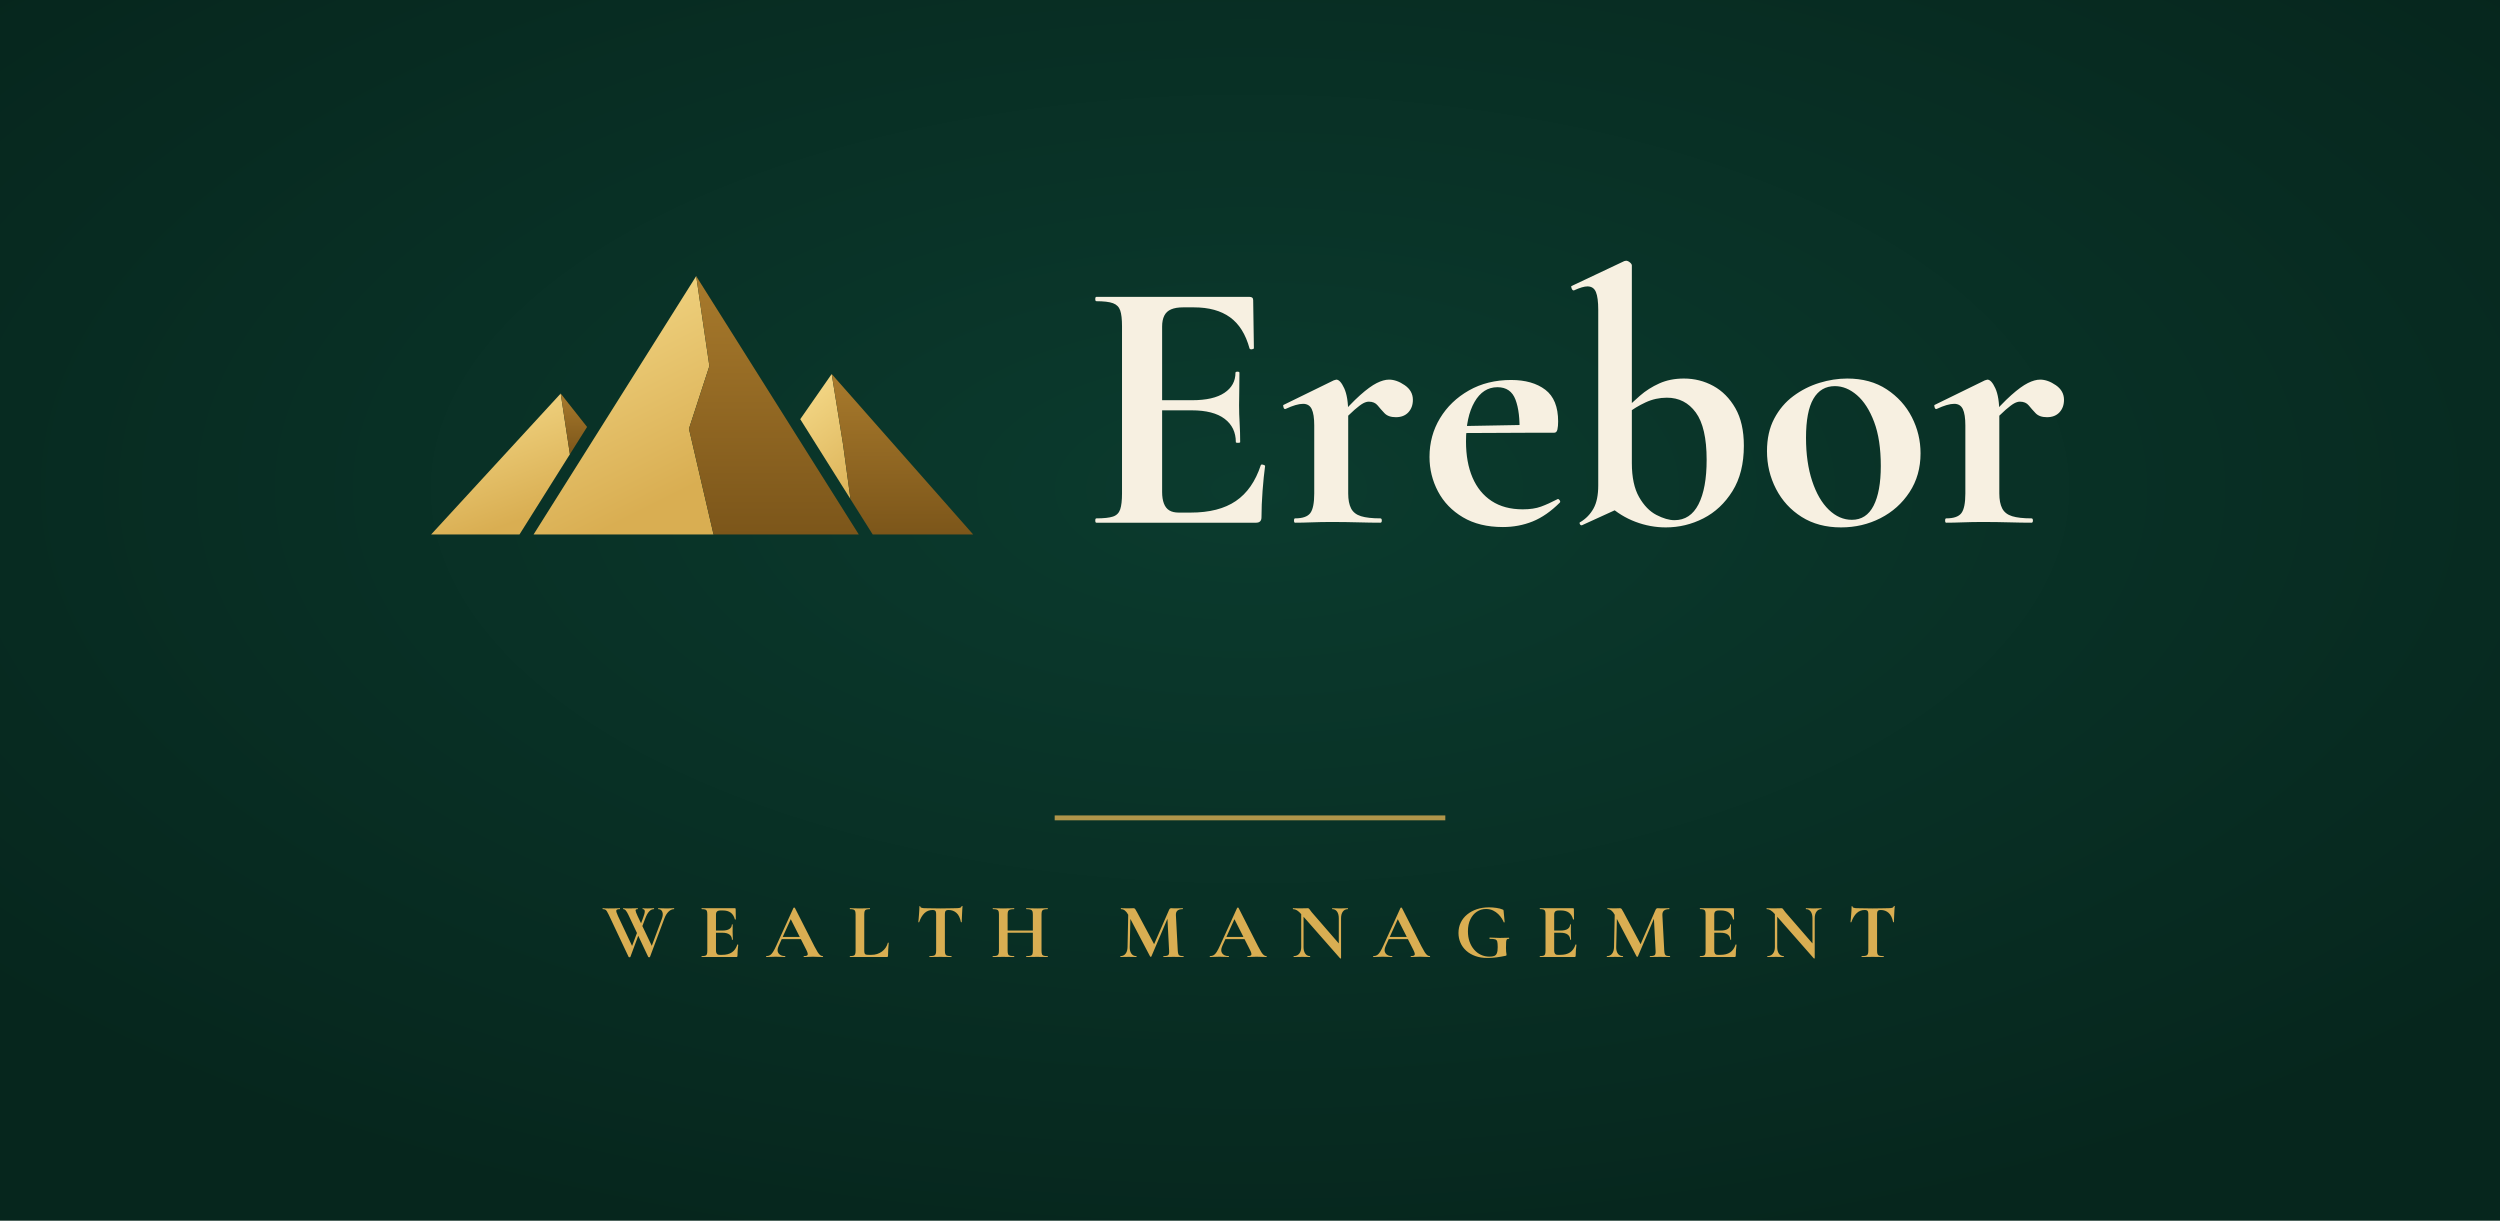
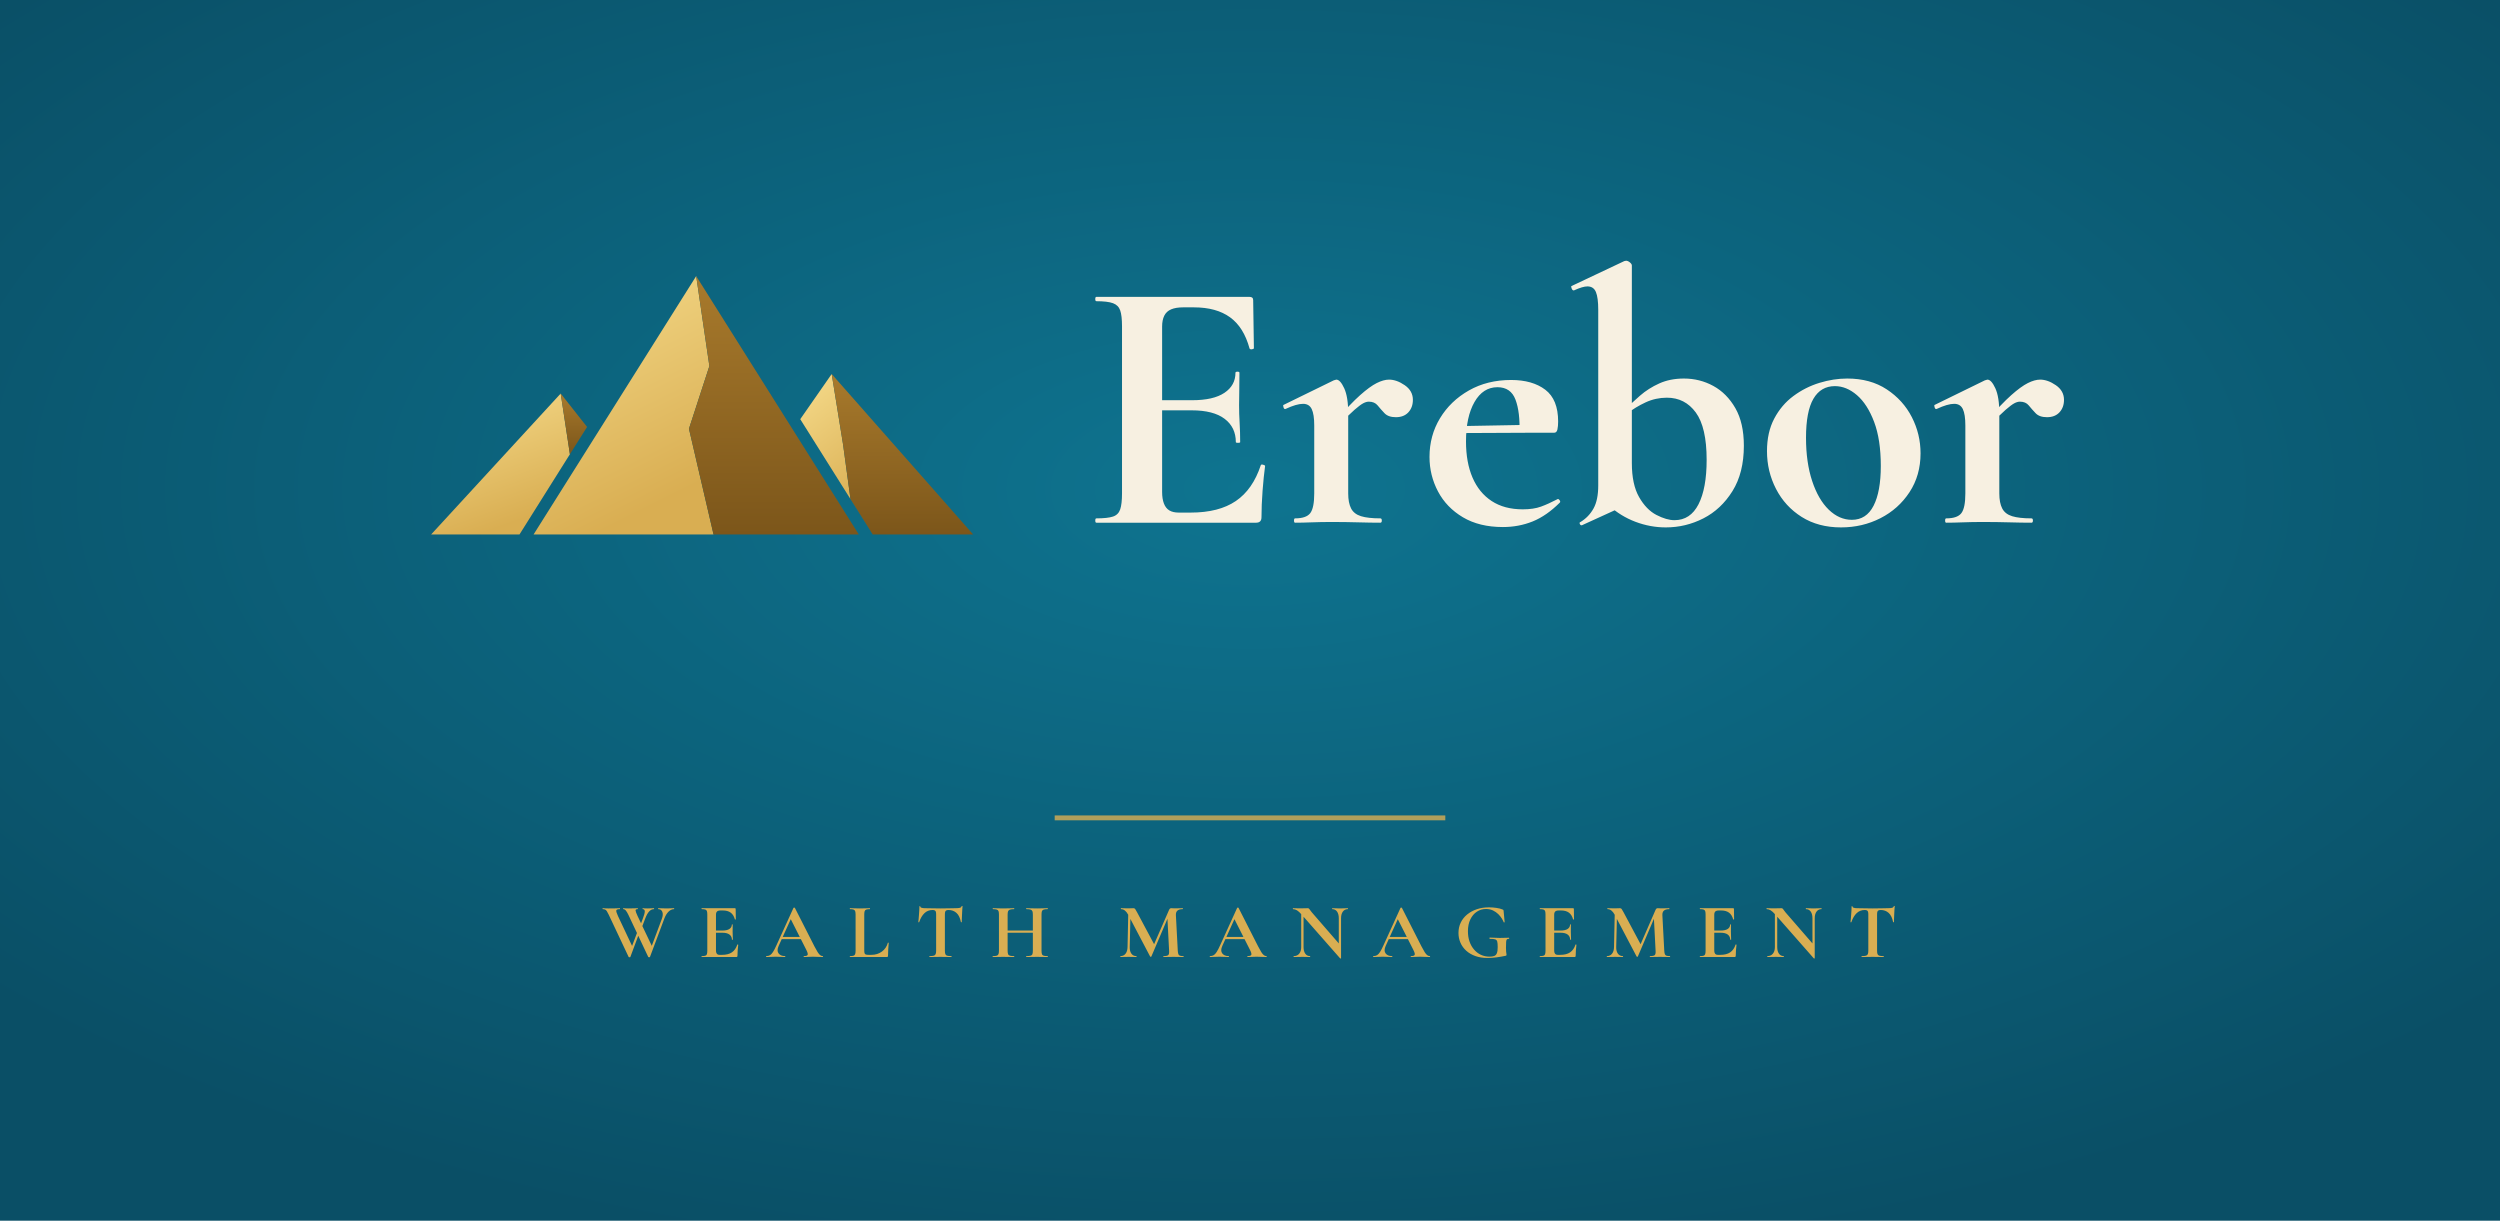
<svg xmlns="http://www.w3.org/2000/svg" width="1024" height="500" viewBox="0 0 1024 500">
  <defs>
    <linearGradient id="goldLit" x1="0" y1="0" x2="0.35" y2="1">
      <stop offset="0" stop-color="#F6DC8C" />
      <stop offset="1" stop-color="#D9AE52" />
    </linearGradient>
    <linearGradient id="goldShade" x1="0" y1="0" x2="0" y2="1">
      <stop offset="0" stop-color="#A87A2C" />
      <stop offset="1" stop-color="#7C561A" />
    </linearGradient>
    <linearGradient id="goldRing" x1="0" y1="0" x2="1" y2="1">
      <stop offset="0" stop-color="#F6DC8C" />
      <stop offset="0.5" stop-color="#D9AE52" />
      <stop offset="1" stop-color="#A87A2C" />
    </linearGradient>
    <radialGradient id="greenBg" cx="0.5" cy="0.4" r="0.65">
-       <stop offset="0" stop-color="#0B3B2E" />
-       <stop offset="1" stop-color="#06261D" />
+       <stop offset="0" stop-color="#0E7490" />
+       <stop offset="1" stop-color="#0A4F66" />
    </radialGradient>
  </defs>
  <rect width="1024" height="500" fill="url(#greenBg)" />
  <g transform="translate(176.6 92) scale(0.74)">
    <path fill="url(#goldLit)" d="M48.9 171.5 L76.8 127.1 L71.7 93.5 L0.0 171.5Z" />
    <path fill="url(#goldShade)" d="M76.8 127.1 L86.3 112.0 L71.7 93.5Z" />
    <path fill="url(#goldLit)" d="M244.4 171.5 L232.1 151.9 L228.0 121.7 L221.7 82.7 L204.3 107.7Z" />
    <path fill="url(#goldShade)" d="M228.0 121.7 L232.1 151.9 L244.4 171.5 L300.0 171.5 L221.7 82.7Z" />
    <path fill="url(#goldLit)" d="M56.7 171.5 L156.3 171.5 L142.7 113.0 L154.0 78.3 L146.7 28.5Z" />
    <path fill="url(#goldShade)" d="M154.0 78.3 L142.7 113.0 L156.3 171.5 L236.7 171.5 L146.7 28.5Z" />
    <path fill="#F7F0E1" d="M456.6 165.0H368.2Q367.6 165.0 367.6 163.8Q367.6 162.6 368.2 162.6Q374.4 162.6 377.4 161.6Q380.4 160.6 381.4 157.6Q382.4 154.6 382.4 148.8V56.2Q382.4 50.4 381.4 47.5Q380.4 44.6 377.4 43.5Q374.4 42.4 368.2 42.4Q367.6 42.4 367.6 41.2Q367.6 40.0 368.2 40.0H453.0Q455.0 40.0 455.0 41.8L455.4 68.4Q455.4 68.8 454.4 69.0Q453.4 69.2 453.0 68.6Q449.8 56.8 442.2 51.3Q434.6 45.8 422.2 45.8H416.2Q412.2 45.8 409.6 46.9Q407.0 48.0 405.8 50.4Q404.6 52.8 404.6 56.4V148.0Q404.6 151.8 405.6 154.4Q406.6 157.0 408.6 158.2Q410.6 159.4 413.8 159.4H420.4Q436.0 159.4 445.4 153.0Q454.8 146.6 459.2 133.2Q459.4 132.6 460.5 132.9Q461.6 133.2 461.6 133.6Q460.8 139.4 460.2 147.3Q459.6 155.2 459.6 162.0Q459.6 165.0 456.6 165.0ZM445.4 120.4Q445.4 112.2 439.2 107.5Q433.0 102.8 421.0 102.8H394.0V97.2H421.2Q433.0 97.2 439.1 93.1Q445.2 89.0 445.2 82.0Q445.2 81.4 446.3 81.4Q447.4 81.4 447.4 82.0Q447.4 88.6 447.3 92.3Q447.2 96.0 447.2 100.0Q447.2 105.0 447.5 109.8Q447.8 114.6 447.8 120.4Q447.8 120.8 446.6 120.8Q445.4 120.8 445.4 120.4ZM502.6 110.8 501.0 108.2Q508.8 99.2 514.2 94.4Q519.6 89.6 523.4 87.7Q527.2 85.8 530.2 85.8Q534.4 85.8 538.9 88.9Q543.4 92.0 543.4 97.0Q543.4 101.2 540.9 103.9Q538.4 106.6 534.0 106.6Q529.8 106.6 527.7 104.4Q525.6 102.2 523.9 100.1Q522.2 98.0 519.0 98.0Q517.6 98.0 515.9 98.9Q514.2 99.8 511.1 102.5Q508.0 105.2 502.6 110.8ZM478.2 165.0Q477.6 165.0 477.6 163.8Q477.6 162.6 478.2 162.6Q484.4 162.6 486.6 159.7Q488.8 156.8 488.8 148.8V111.2Q488.8 105.0 487.4 102.1Q486.0 99.2 482.6 99.2Q480.8 99.2 478.4 99.9Q476.0 100.6 473.0 102.0Q472.2 102.4 471.8 101.2Q471.4 100.0 471.8 99.8L499.6 86.2Q500.8 85.8 501.0 85.8Q503.2 85.8 505.4 90.6Q507.6 95.4 507.6 104.4V148.8Q507.6 154.0 509.2 157.1Q510.8 160.2 514.7 161.4Q518.6 162.6 525.4 162.6Q526.2 162.6 526.2 163.8Q526.2 165.0 525.4 165.0Q520.0 165.0 513.1 164.8Q506.2 164.6 498.2 164.6Q492.6 164.6 487.4 164.8Q482.2 165.0 478.2 165.0ZM593.2 167.4Q580.2 167.4 571.1 162.0Q562 156.6 557.3 147.7Q552.6 138.8 552.6 128.6Q552.6 116.8 558.4 107.2Q564.2 97.6 574.4 91.8Q584.6 86.0 597.8 86.0Q609.6 86.0 616.7 91.4Q623.8 96.8 623.8 109.0Q623.8 111.6 623.4 113.4Q623.0 115.2 621.6 115.2H602.4Q602.8 103.8 600.2 96.9Q597.6 90.0 590.2 90.0Q582.2 90.0 577.5 98.2Q572.8 106.4 572.8 120.0Q572.8 131.6 576.4 140.0Q580 148.4 587 153.0Q594 157.6 604.2 157.6Q610.2 157.6 614.3 156.1Q618.4 154.6 623.4 152.0Q623.8 151.6 624.5 152.4Q625.2 153.2 624.8 153.8Q617.4 161.2 609.7 164.3Q602 167.4 593.2 167.4ZM565.8 115.4 565.6 111.6 609.4 110.8V115.2ZM683.4 167.6Q674.8 167.6 666.6 164.5Q658.4 161.4 651.8 155.4L664.6 132.0Q664.6 143.8 668.6 150.8Q672.6 157.8 678.2 160.7Q683.8 163.6 688.2 163.6Q697.0 163.6 701.5 154.8Q706.0 146.0 706.0 130.2Q706.0 112.2 700.0 104.0Q694.0 95.8 684.0 95.8Q677.8 95.8 672.2 98.4Q666.6 101.0 662.0 104.6L660.2 103.0Q664.4 98.8 669.1 94.7Q673.8 90.6 679.8 87.9Q685.8 85.2 693.4 85.2Q702.2 85.2 709.7 89.3Q717.2 93.4 721.9 101.6Q726.6 109.8 726.6 122.4Q726.6 137.4 720.3 147.5Q714.0 157.6 704.2 162.6Q694.4 167.6 683.4 167.6ZM637.0 166.4Q636.2 166.6 635.8 165.7Q635.4 164.8 636.2 164.6Q640.8 161.8 643.4 157.1Q646.0 152.4 646.0 144.4V47.2Q646.0 40.4 644.7 37.3Q643.4 34.2 640.0 34.2Q637.4 34.2 632.6 36.4Q631.8 36.6 631.3 35.4Q630.8 34.2 631.2 34.0L660.4 20.2Q661.0 20.0 661.4 20.0Q662.4 20.0 663.5 20.9Q664.6 21.8 664.6 22.6V153.8ZM780.4 167.6Q767.8 167.6 758.6 161.8Q749.4 156.0 744.4 146.3Q739.4 136.6 739.4 125.4Q739.4 115.0 743.4 107.4Q747.4 99.8 754.0 94.9Q760.6 90.0 768.4 87.6Q776.2 85.2 783.8 85.2Q796.6 85.2 805.7 91.2Q814.8 97.2 819.6 106.6Q824.4 116.0 824.4 126.6Q824.4 138.8 818.3 148.1Q812.2 157.4 802.2 162.5Q792.2 167.6 780.4 167.6ZM786.4 163.4Q794.4 163.4 798.4 155.6Q802.4 147.8 802.4 133.6Q802.4 119.0 798.7 109.2Q795.0 99.4 789.2 94.4Q783.4 89.4 777.0 89.4Q769.2 89.4 765.1 96.4Q761.0 103.4 761.0 118.0Q761.0 131.6 764.4 141.9Q767.8 152.2 773.6 157.8Q779.4 163.4 786.4 163.4ZM863.0 110.8 861.4 108.2Q869.2 99.2 874.6 94.4Q880.0 89.6 883.8 87.7Q887.6 85.8 890.6 85.8Q894.8 85.8 899.3 88.9Q903.8 92.0 903.8 97.0Q903.8 101.2 901.3 103.9Q898.8 106.6 894.4 106.6Q890.2 106.6 888.1 104.4Q886.0 102.2 884.3 100.1Q882.6 98.0 879.4 98.0Q878.0 98.0 876.3 98.9Q874.6 99.8 871.5 102.5Q868.4 105.2 863.0 110.8ZM838.6 165.0Q838.0 165.0 838.0 163.8Q838.0 162.6 838.6 162.6Q844.8 162.6 847.0 159.7Q849.2 156.8 849.2 148.8V111.2Q849.2 105.0 847.8 102.1Q846.4 99.2 843.0 99.2Q841.2 99.2 838.8 99.9Q836.4 100.6 833.4 102.0Q832.6 102.4 832.2 101.2Q831.8 100.0 832.2 99.8L860.0 86.2Q861.2 85.8 861.4 85.8Q863.6 85.8 865.8 90.6Q868.0 95.4 868.0 104.4V148.8Q868.0 154.0 869.6 157.1Q871.2 160.2 875.1 161.4Q879.0 162.6 885.8 162.6Q886.6 162.6 886.6 163.8Q886.6 165.0 885.8 165.0Q880.4 165.0 873.5 164.8Q866.6 164.6 858.6 164.6Q853.0 164.6 847.8 164.8Q842.6 165.0 838.6 165.0Z" />
  </g>
  <rect x="432" y="334" width="160" height="2" fill="#D9AE52" opacity="0.8" />
  <path fill="#D9AE52" d="M262.128 381.408 258.192 391.968Q258.16 392.096 257.856 392.096Q257.552 392.096 257.488 391.968L249.328 374.656Q248.88 373.696 248.56 373.216Q248.24 372.736 247.872 372.56Q247.504 372.384 246.896 372.384Q246.8 372.384 246.8 372.192Q246.8 372.0 246.896 372.0Q247.28 372.0 247.488 372.032Q247.696 372.064 248.064 372.08Q248.432 372.096 249.232 372.096Q250.672 372.096 251.52 372.08Q252.368 372.064 252.912 372.032Q253.456 372.0 253.872 372.0Q253.968 372.0 253.968 372.192Q253.968 372.384 253.872 372.384Q252.56 372.384 252.432 372.912Q252.304 373.44 253.136 375.232L259.184 388.064L257.84 390.272L261.52 380.512ZM276.08 372.0Q276.144 372.0 276.144 372.192Q276.144 372.384 276.08 372.384Q274.896 372.384 273.856 373.392Q272.816 374.4 272.144 376.16L266.224 391.968Q266.192 392.096 265.888 392.096Q265.584 392.096 265.52 391.968L257.36 374.656Q256.848 373.6 256.368 372.992Q255.888 372.384 255.312 372.384Q255.216 372.384 255.216 372.192Q255.216 372.0 255.312 372.0Q255.632 372.0 255.824 372.032Q256.016 372.064 256.32 372.08Q256.624 372.096 257.296 372.096Q259.088 372.096 259.872 372.048Q260.656 372.0 261.168 372.0Q261.264 372.0 261.264 372.192Q261.264 372.384 261.168 372.384Q260.304 372.384 260.32 372.912Q260.336 373.44 261.168 375.232L267.28 388.064L265.904 390.272L271.088 376.384Q271.728 374.656 271.296 373.52Q270.864 372.384 269.648 372.384Q269.552 372.384 269.552 372.192Q269.552 372.0 269.648 372.0Q270.48 372.0 271.264 372.048Q272.048 372.096 273.232 372.096Q274.128 372.096 274.704 372.048Q275.28 372.0 276.08 372.0ZM261.712 380.512 263.376 376.064Q264.112 374.176 264.096 373.28Q264.08 372.384 263.28 372.384Q263.184 372.384 263.184 372.192Q263.184 372.0 263.28 372.0Q263.6 372.0 263.696 372.032Q263.792 372.064 264.096 372.08Q264.4 372.096 265.36 372.096Q266.16 372.096 266.656 372.048Q267.152 372.0 267.856 372.0Q267.92 372.0 267.92 372.192Q267.92 372.384 267.856 372.384Q266.768 372.384 265.904 373.312Q265.04 374.24 264.304 376.16L262.32 381.408ZM301.584 392.0H287.44Q287.344 392.0 287.344 391.808Q287.344 391.616 287.44 391.616Q288.432 391.616 288.912 391.456Q289.392 391.296 289.552 390.816Q289.712 390.336 289.712 389.408V374.592Q289.712 373.664 289.552 373.2Q289.392 372.736 288.912 372.56Q288.432 372.384 287.44 372.384Q287.344 372.384 287.344 372.192Q287.344 372.0 287.44 372.0H301.008Q301.328 372.0 301.328 372.288L301.392 376.544Q301.392 376.608 301.232 376.64Q301.072 376.672 301.008 376.576Q300.496 374.688 299.28 373.808Q298.064 372.928 296.08 372.928H295.12Q294.48 372.928 294.064 373.104Q293.648 373.28 293.456 373.664Q293.264 374.048 293.264 374.624V389.28Q293.264 389.888 293.424 390.304Q293.584 390.72 293.904 390.912Q294.224 391.104 294.736 391.104H295.792Q298.288 391.104 299.792 390.08Q301.296 389.056 302.0 386.912Q302.032 386.816 302.208 386.864Q302.384 386.912 302.384 386.976Q302.256 387.904 302.16 389.168Q302.064 390.432 302.064 391.52Q302.064 392.0 301.584 392.0ZM299.792 384.864Q299.792 383.552 298.8 382.8Q297.808 382.048 295.888 382.048H291.568V381.152H295.92Q297.808 381.152 298.784 380.496Q299.76 379.84 299.76 378.72Q299.76 378.624 299.936 378.624Q300.112 378.624 300.112 378.72Q300.112 379.776 300.096 380.368Q300.08 380.96 300.08 381.6Q300.08 382.4 300.128 383.168Q300.176 383.936 300.176 384.864Q300.176 384.928 299.984 384.928Q299.792 384.928 299.792 384.864ZM319.504 384.672 319.984 383.776H329.2L329.424 384.672ZM336.976 391.616Q337.136 391.616 337.136 391.808Q337.136 392.0 336.976 392.0Q336.016 392.0 334.976 391.936Q333.936 391.872 332.976 391.872Q331.888 391.872 331.088 391.936Q330.288 392.0 329.296 392.0Q329.168 392.0 329.168 391.808Q329.168 391.616 329.296 391.616Q330.608 391.616 330.816 391.088Q331.024 390.56 330.224 388.992L323.728 376.16L325.296 373.408L318.928 387.456Q318.064 389.376 318.896 390.496Q319.728 391.616 321.52 391.616Q321.68 391.616 321.68 391.808Q321.68 392.0 321.52 392.0Q320.56 392.0 319.76 391.936Q318.96 391.872 317.744 391.872Q316.496 391.872 315.744 391.936Q314.992 392.0 313.904 392.0Q313.776 392.0 313.776 391.808Q313.776 391.616 313.904 391.616Q314.768 391.616 315.392 391.248Q316.016 390.88 316.64 389.904Q317.264 388.928 318.064 387.136L325.008 371.872Q325.04 371.776 325.296 371.76Q325.552 371.744 325.584 371.872L333.584 387.616Q334.352 389.12 334.912 390.0Q335.472 390.88 335.968 391.248Q336.464 391.616 336.976 391.616ZM354 374.624V389.28Q354 390.048 354.128 390.448Q354.256 390.848 354.656 390.976Q355.056 391.104 355.824 391.104H356.912Q359.408 391.104 361.232 389.76Q363.056 388.416 363.664 386.176Q363.696 386.08 363.856 386.112Q364.016 386.144 364.016 386.24Q363.92 387.296 363.824 388.784Q363.728 390.272 363.728 391.52Q363.728 392.0 363.248 392.0H348.144Q348.08 392.0 348.08 391.808Q348.08 391.616 348.144 391.616Q349.136 391.616 349.616 391.456Q350.096 391.296 350.272 390.816Q350.448 390.336 350.448 389.408V374.592Q350.448 373.664 350.272 373.2Q350.096 372.736 349.616 372.56Q349.136 372.384 348.144 372.384Q348.08 372.384 348.08 372.192Q348.08 372.0 348.144 372.0Q348.912 372.0 349.984 372.048Q351.056 372.096 352.208 372.096Q353.424 372.096 354.448 372.048Q355.472 372.0 356.272 372.0Q356.368 372.0 356.368 372.192Q356.368 372.384 356.272 372.384Q355.312 372.384 354.816 372.56Q354.32 372.736 354.16 373.216Q354 373.696 354 374.624ZM381.968 372.736Q380.016 372.736 378.656 374.032Q377.296 375.328 376.496 377.696Q376.464 377.792 376.304 377.776Q376.144 377.76 376.144 377.664Q376.208 377.216 376.272 376.4Q376.336 375.584 376.416 374.624Q376.496 373.664 376.544 372.768Q376.592 371.872 376.592 371.296Q376.592 371.136 376.768 371.136Q376.944 371.136 376.944 371.296Q376.944 371.616 377.28 371.76Q377.616 371.904 378.048 371.952Q378.48 372.0 378.768 372.0Q381.52 372.096 385.2 372.096Q387.44 372.096 388.784 372.048Q390.128 372.0 391.376 372.0Q392.528 372.0 393.12 371.856Q393.712 371.712 393.872 371.2Q393.904 371.072 394.08 371.072Q394.256 371.072 394.256 371.2Q394.192 371.712 394.144 372.624Q394.096 373.536 394.048 374.544Q394.0 375.552 393.968 376.4Q393.936 377.248 393.936 377.664Q393.936 377.76 393.776 377.76Q393.616 377.76 393.584 377.664Q393.104 375.136 391.776 373.936Q390.448 372.736 388.56 372.736Q387.92 372.736 387.584 372.912Q387.248 373.088 387.136 373.504Q387.024 373.92 387.024 374.656V389.408Q387.024 390.336 387.216 390.816Q387.408 391.296 387.968 391.456Q388.528 391.616 389.68 391.616Q389.776 391.616 389.776 391.808Q389.776 392.0 389.68 392.0Q388.784 392.0 387.664 391.968Q386.544 391.936 385.2 391.936Q383.92 391.936 382.8 391.968Q381.68 392.0 380.752 392.0Q380.656 392.0 380.656 391.808Q380.656 391.616 380.752 391.616Q381.872 391.616 382.448 391.456Q383.024 391.296 383.232 390.816Q383.44 390.336 383.44 389.408V374.592Q383.44 373.888 383.328 373.488Q383.216 373.088 382.896 372.912Q382.576 372.736 381.968 372.736ZM423.056 374.656Q423.056 373.728 422.88 373.248Q422.704 372.768 422.128 372.576Q421.552 372.384 420.4 372.384Q420.304 372.384 420.304 372.192Q420.304 372.0 420.4 372.0Q421.232 372.0 422.304 372.048Q423.376 372.096 424.848 372.096Q426 372.096 427.136 372.048Q428.272 372.0 429.104 372.0Q429.2 372.0 429.2 372.192Q429.2 372.384 429.104 372.384Q428.048 372.384 427.504 372.56Q426.96 372.736 426.784 373.2Q426.608 373.664 426.608 374.592V389.408Q426.608 390.336 426.784 390.816Q426.96 391.296 427.504 391.456Q428.048 391.616 429.104 391.616Q429.2 391.616 429.2 391.808Q429.2 392.0 429.104 392.0Q428.272 392.0 427.136 391.968Q426 391.936 424.848 391.936Q423.376 391.936 422.304 391.968Q421.232 392.0 420.4 392.0Q420.304 392.0 420.304 391.808Q420.304 391.616 420.4 391.616Q421.552 391.616 422.128 391.456Q422.704 391.296 422.88 390.816Q423.056 390.336 423.056 389.408ZM410.832 382.048V381.152H424.688V382.048ZM409.168 389.408V374.592Q409.168 373.664 408.992 373.2Q408.816 372.736 408.288 372.56Q407.76 372.384 406.704 372.384Q406.608 372.384 406.608 372.192Q406.608 372.0 406.704 372.0Q407.536 372.0 408.592 372.048Q409.648 372.096 410.8 372.096Q412.272 372.096 413.376 372.048Q414.48 372.0 415.376 372.0Q415.44 372.0 415.44 372.192Q415.44 372.384 415.376 372.384Q414.256 372.384 413.68 372.576Q413.104 372.768 412.912 373.248Q412.72 373.728 412.72 374.656V389.408Q412.72 390.336 412.912 390.816Q413.104 391.296 413.68 391.456Q414.256 391.616 415.376 391.616Q415.44 391.616 415.44 391.808Q415.44 392.0 415.376 392.0Q414.448 392.0 413.36 391.968Q412.272 391.936 410.8 391.936Q409.648 391.936 408.56 391.968Q407.472 392.0 406.64 392.0Q406.576 392.0 406.576 391.808Q406.576 391.616 406.64 391.616Q407.728 391.616 408.256 391.456Q408.784 391.296 408.976 390.816Q409.168 390.336 409.168 389.408ZM461.84 387.936 462.16 372.736 463.088 372.8 462.736 387.936Q462.704 389.632 463.424 390.624Q464.144 391.616 465.456 391.616Q465.552 391.616 465.552 391.808Q465.552 392.0 465.456 392.0Q464.752 392.0 464.016 391.968Q463.28 391.936 462.352 391.936Q461.328 391.936 460.496 391.968Q459.664 392.0 458.96 392.0Q458.864 392.0 458.864 391.808Q458.864 391.616 458.96 391.616Q460.272 391.616 461.04 390.624Q461.808 389.632 461.84 387.936ZM484.752 391.616Q484.816 391.616 484.816 391.808Q484.816 392.0 484.752 392.0Q483.92 392.0 482.864 391.968Q481.808 391.936 480.656 391.936Q479.472 391.936 478.448 391.968Q477.424 392.0 476.592 392.0Q476.496 392.0 476.496 391.808Q476.496 391.616 476.592 391.616Q478.096 391.616 478.528 391.2Q478.96 390.784 478.864 389.408L478.128 375.2L479.76 372.64L471.6 391.776Q471.568 391.904 471.36 391.904Q471.152 391.904 471.088 391.776L462.096 374.656Q460.88 372.384 459.184 372.384Q459.088 372.384 459.088 372.192Q459.088 372.0 459.184 372.0Q459.856 372.0 460.592 372.032Q461.328 372.064 461.84 372.064Q462.672 372.064 463.296 372.032Q463.92 372.0 464.272 372.0Q464.72 372.0 464.96 372.32Q465.2 372.64 465.744 373.664L472.912 387.104L471.312 389.984L478.8 372.8Q478.992 372.352 479.2 372.176Q479.408 372.0 479.76 372.0Q480.08 372.0 480.432 372.032Q480.784 372.064 481.264 372.064Q482.288 372.064 483.008 372.032Q483.728 372.0 484.432 372.0Q484.528 372.0 484.528 372.192Q484.528 372.384 484.432 372.384Q482.96 372.384 482.272 372.992Q481.584 373.6 481.648 374.88L482.416 389.408Q482.48 390.336 482.656 390.816Q482.832 391.296 483.312 391.456Q483.792 391.616 484.752 391.616ZM501.232 384.672 501.712 383.776H510.928L511.152 384.672ZM518.704 391.616Q518.864 391.616 518.864 391.808Q518.864 392.0 518.704 392.0Q517.744 392.0 516.704 391.936Q515.664 391.872 514.704 391.872Q513.616 391.872 512.816 391.936Q512.016 392.0 511.024 392.0Q510.896 392.0 510.896 391.808Q510.896 391.616 511.024 391.616Q512.336 391.616 512.544 391.088Q512.752 390.56 511.952 388.992L505.456 376.16L507.024 373.408L500.656 387.456Q499.792 389.376 500.624 390.496Q501.456 391.616 503.248 391.616Q503.408 391.616 503.408 391.808Q503.408 392.0 503.248 392.0Q502.288 392.0 501.488 391.936Q500.688 391.872 499.472 391.872Q498.224 391.872 497.472 391.936Q496.72 392.0 495.632 392.0Q495.504 392.0 495.504 391.808Q495.504 391.616 495.632 391.616Q496.496 391.616 497.12 391.248Q497.744 390.88 498.368 389.904Q498.992 388.928 499.792 387.136L506.736 371.872Q506.768 371.776 507.024 371.76Q507.28 371.744 507.312 371.872L515.312 387.616Q516.08 389.12 516.64 390.0Q517.2 390.88 517.696 391.248Q518.192 391.616 518.704 391.616ZM532.976 387.936V372.736L533.936 372.8V387.936Q533.936 389.632 534.64 390.624Q535.344 391.616 536.592 391.616Q536.656 391.616 536.656 391.808Q536.656 392.0 536.592 392.0Q535.888 392.0 535.136 391.968Q534.384 391.936 533.488 391.936Q532.528 391.936 531.616 391.968Q530.704 392.0 529.936 392.0Q529.84 392.0 529.84 391.808Q529.84 391.616 529.936 391.616Q531.344 391.616 532.16 390.624Q532.976 389.632 532.976 387.936ZM549.296 392.48Q549.296 392.576 549.152 392.592Q549.008 392.608 548.944 392.576L533.168 374.624Q532.016 373.312 531.216 372.848Q530.416 372.384 529.616 372.384Q529.552 372.384 529.552 372.192Q529.552 372.0 529.616 372.0Q530.256 372.0 530.928 372.032Q531.6 372.064 532.176 372.064Q533.328 372.064 534.256 372.032Q535.184 372.0 535.696 372.0Q536.112 372.0 536.32 372.368Q536.528 372.736 537.296 373.664L549.04 387.2ZM549.296 376.096V392.48L548.368 391.52V376.096Q548.368 374.4 547.664 373.392Q546.96 372.384 545.712 372.384Q545.648 372.384 545.648 372.192Q545.648 372.0 545.712 372.0Q546.416 372.0 547.168 372.048Q547.92 372.096 548.816 372.096Q549.68 372.096 550.512 372.048Q551.344 372.0 552.048 372.0Q552.112 372.0 552.112 372.192Q552.112 372.384 552.048 372.384Q550.768 372.384 550.032 373.392Q549.296 374.4 549.296 376.096ZM568.144 384.672 568.624 383.776H577.84L578.064 384.672ZM585.616 391.616Q585.776 391.616 585.776 391.808Q585.776 392.0 585.616 392.0Q584.656 392.0 583.616 391.936Q582.576 391.872 581.616 391.872Q580.528 391.872 579.728 391.936Q578.928 392.0 577.936 392.0Q577.808 392.0 577.808 391.808Q577.808 391.616 577.936 391.616Q579.248 391.616 579.456 391.088Q579.664 390.56 578.864 388.992L572.368 376.16L573.936 373.408L567.568 387.456Q566.704 389.376 567.536 390.496Q568.368 391.616 570.16 391.616Q570.32 391.616 570.32 391.808Q570.32 392.0 570.16 392.0Q569.2 392.0 568.4 391.936Q567.6 391.872 566.384 391.872Q565.136 391.872 564.384 391.936Q563.632 392.0 562.544 392.0Q562.416 392.0 562.416 391.808Q562.416 391.616 562.544 391.616Q563.408 391.616 564.032 391.248Q564.656 390.88 565.28 389.904Q565.904 388.928 566.704 387.136L573.648 371.872Q573.68 371.776 573.936 371.76Q574.192 371.744 574.224 371.872L582.224 387.616Q582.992 389.12 583.552 390.0Q584.112 390.88 584.608 391.248Q585.104 391.616 585.616 391.616ZM609.296 392.384Q606.48 392.384 604.272 391.584Q602.064 390.784 600.528 389.376Q598.992 387.968 598.192 386.112Q597.392 384.256 597.392 382.144Q597.392 379.808 598.32 377.888Q599.248 375.968 600.944 374.576Q602.64 373.184 604.912 372.416Q607.184 371.648 609.872 371.648Q611.376 371.648 612.912 371.872Q614.448 372.096 615.408 372.512Q615.76 372.64 615.808 372.72Q615.856 372.8 615.888 373.248L616.304 377.696Q616.304 377.792 616.144 377.824Q615.984 377.856 615.92 377.728Q615.696 377.12 615.136 376.208Q614.576 375.296 613.68 374.416Q612.784 373.536 611.536 372.928Q610.288 372.32 608.656 372.32Q606.608 372.32 604.928 373.424Q603.248 374.528 602.256 376.576Q601.264 378.624 601.264 381.472Q601.264 383.776 601.92 385.664Q602.576 387.552 603.776 388.944Q604.976 390.336 606.576 391.088Q608.176 391.84 610.096 391.84Q611.312 391.84 612.048 391.552Q612.784 391.264 613.12 390.432Q613.456 389.6 613.456 387.968Q613.456 386.432 613.28 385.712Q613.104 384.992 612.432 384.768Q611.76 384.544 610.256 384.544Q610.064 384.544 610.064 384.288Q610.064 384.032 610.224 384.032Q612.464 384.16 614.256 384.176Q616.048 384.192 618.032 384.096Q618.16 384.096 618.176 384.32Q618.192 384.544 618.032 384.544Q617.488 384.512 617.232 384.752Q616.976 384.992 616.912 385.792Q616.848 386.592 616.848 388.288Q616.848 389.344 616.912 389.856Q616.976 390.368 617.024 390.608Q617.072 390.848 617.072 391.104Q617.072 391.296 617.008 391.36Q616.944 391.424 616.72 391.488Q614.96 391.872 613.024 392.128Q611.088 392.384 609.296 392.384ZM644.912 392.0H630.768Q630.672 392.0 630.672 391.808Q630.672 391.616 630.768 391.616Q631.76 391.616 632.24 391.456Q632.72 391.296 632.88 390.816Q633.04 390.336 633.04 389.408V374.592Q633.04 373.664 632.88 373.2Q632.72 372.736 632.24 372.56Q631.76 372.384 630.768 372.384Q630.672 372.384 630.672 372.192Q630.672 372.0 630.768 372.0H644.336Q644.656 372.0 644.656 372.288L644.72 376.544Q644.72 376.608 644.56 376.64Q644.4 376.672 644.336 376.576Q643.824 374.688 642.608 373.808Q641.392 372.928 639.408 372.928H638.448Q637.808 372.928 637.392 373.104Q636.976 373.28 636.784 373.664Q636.592 374.048 636.592 374.624V389.28Q636.592 389.888 636.752 390.304Q636.912 390.72 637.232 390.912Q637.552 391.104 638.064 391.104H639.12Q641.616 391.104 643.12 390.08Q644.624 389.056 645.328 386.912Q645.36 386.816 645.536 386.864Q645.712 386.912 645.712 386.976Q645.584 387.904 645.488 389.168Q645.392 390.432 645.392 391.52Q645.392 392.0 644.912 392.0ZM643.12 384.864Q643.12 383.552 642.128 382.8Q641.136 382.048 639.216 382.048H634.896V381.152H639.248Q641.136 381.152 642.112 380.496Q643.088 379.84 643.088 378.72Q643.088 378.624 643.264 378.624Q643.44 378.624 643.44 378.72Q643.44 379.776 643.424 380.368Q643.408 380.96 643.408 381.6Q643.408 382.4 643.456 383.168Q643.504 383.936 643.504 384.864Q643.504 384.928 643.312 384.928Q643.12 384.928 643.12 384.864ZM661.104 387.936 661.424 372.736 662.352 372.8 662 387.936Q661.968 389.632 662.688 390.624Q663.408 391.616 664.72 391.616Q664.816 391.616 664.816 391.808Q664.816 392.0 664.72 392.0Q664.016 392.0 663.28 391.968Q662.544 391.936 661.616 391.936Q660.592 391.936 659.76 391.968Q658.928 392.0 658.224 392.0Q658.128 392.0 658.128 391.808Q658.128 391.616 658.224 391.616Q659.536 391.616 660.304 390.624Q661.072 389.632 661.104 387.936ZM684.016 391.616Q684.08 391.616 684.08 391.808Q684.08 392.0 684.016 392.0Q683.184 392.0 682.128 391.968Q681.072 391.936 679.92 391.936Q678.736 391.936 677.712 391.968Q676.688 392.0 675.856 392.0Q675.76 392.0 675.76 391.808Q675.76 391.616 675.856 391.616Q677.36 391.616 677.792 391.2Q678.224 390.784 678.128 389.408L677.392 375.2L679.024 372.64L670.864 391.776Q670.832 391.904 670.624 391.904Q670.416 391.904 670.352 391.776L661.36 374.656Q660.144 372.384 658.448 372.384Q658.352 372.384 658.352 372.192Q658.352 372.0 658.448 372.0Q659.12 372.0 659.856 372.032Q660.592 372.064 661.104 372.064Q661.936 372.064 662.56 372.032Q663.184 372.0 663.536 372.0Q663.984 372.0 664.224 372.32Q664.464 372.64 665.008 373.664L672.176 387.104L670.576 389.984L678.064 372.8Q678.256 372.352 678.464 372.176Q678.672 372.0 679.024 372.0Q679.344 372.0 679.696 372.032Q680.048 372.064 680.528 372.064Q681.552 372.064 682.272 372.032Q682.992 372.0 683.696 372.0Q683.792 372.0 683.792 372.192Q683.792 372.384 683.696 372.384Q682.224 372.384 681.536 372.992Q680.848 373.6 680.912 374.88L681.68 389.408Q681.744 390.336 681.92 390.816Q682.096 391.296 682.576 391.456Q683.056 391.616 684.016 391.616ZM710.48 392.0H696.336Q696.24 392.0 696.24 391.808Q696.24 391.616 696.336 391.616Q697.328 391.616 697.808 391.456Q698.288 391.296 698.448 390.816Q698.608 390.336 698.608 389.408V374.592Q698.608 373.664 698.448 373.2Q698.288 372.736 697.808 372.56Q697.328 372.384 696.336 372.384Q696.24 372.384 696.24 372.192Q696.24 372.0 696.336 372.0H709.904Q710.224 372.0 710.224 372.288L710.288 376.544Q710.288 376.608 710.128 376.64Q709.968 376.672 709.904 376.576Q709.392 374.688 708.176 373.808Q706.96 372.928 704.976 372.928H704.016Q703.376 372.928 702.96 373.104Q702.544 373.28 702.352 373.664Q702.16 374.048 702.16 374.624V389.28Q702.16 389.888 702.32 390.304Q702.48 390.72 702.8 390.912Q703.12 391.104 703.632 391.104H704.688Q707.184 391.104 708.688 390.08Q710.192 389.056 710.896 386.912Q710.928 386.816 711.104 386.864Q711.28 386.912 711.28 386.976Q711.152 387.904 711.056 389.168Q710.96 390.432 710.96 391.52Q710.96 392.0 710.48 392.0ZM708.688 384.864Q708.688 383.552 707.696 382.8Q706.704 382.048 704.784 382.048H700.464V381.152H704.816Q706.704 381.152 707.68 380.496Q708.656 379.84 708.656 378.72Q708.656 378.624 708.832 378.624Q709.008 378.624 709.008 378.72Q709.008 379.776 708.992 380.368Q708.976 380.96 708.976 381.6Q708.976 382.4 709.024 383.168Q709.072 383.936 709.072 384.864Q709.072 384.928 708.88 384.928Q708.688 384.928 708.688 384.864ZM726.992 387.936V372.736L727.952 372.8V387.936Q727.952 389.632 728.656 390.624Q729.36 391.616 730.608 391.616Q730.672 391.616 730.672 391.808Q730.672 392.0 730.608 392.0Q729.904 392.0 729.152 391.968Q728.4 391.936 727.504 391.936Q726.544 391.936 725.632 391.968Q724.72 392.0 723.952 392.0Q723.856 392.0 723.856 391.808Q723.856 391.616 723.952 391.616Q725.36 391.616 726.176 390.624Q726.992 389.632 726.992 387.936ZM743.312 392.48Q743.312 392.576 743.168 392.592Q743.024 392.608 742.96 392.576L727.184 374.624Q726.032 373.312 725.232 372.848Q724.432 372.384 723.632 372.384Q723.568 372.384 723.568 372.192Q723.568 372.0 723.632 372.0Q724.272 372.0 724.944 372.032Q725.616 372.064 726.192 372.064Q727.344 372.064 728.272 372.032Q729.2 372.0 729.712 372.0Q730.128 372.0 730.336 372.368Q730.544 372.736 731.312 373.664L743.056 387.2ZM743.312 376.096V392.48L742.384 391.52V376.096Q742.384 374.4 741.68 373.392Q740.976 372.384 739.728 372.384Q739.664 372.384 739.664 372.192Q739.664 372.0 739.728 372.0Q740.432 372.0 741.184 372.048Q741.936 372.096 742.832 372.096Q743.696 372.096 744.528 372.048Q745.36 372.0 746.064 372.0Q746.128 372.0 746.128 372.192Q746.128 372.384 746.064 372.384Q744.784 372.384 744.048 373.392Q743.312 374.4 743.312 376.096ZM763.792 372.736Q761.84 372.736 760.48 374.032Q759.12 375.328 758.32 377.696Q758.288 377.792 758.128 377.776Q757.968 377.76 757.968 377.664Q758.032 377.216 758.096 376.4Q758.16 375.584 758.24 374.624Q758.32 373.664 758.368 372.768Q758.416 371.872 758.416 371.296Q758.416 371.136 758.592 371.136Q758.768 371.136 758.768 371.296Q758.768 371.616 759.104 371.76Q759.44 371.904 759.872 371.952Q760.304 372.0 760.592 372.0Q763.344 372.096 767.024 372.096Q769.264 372.096 770.608 372.048Q771.952 372.0 773.2 372.0Q774.352 372.0 774.944 371.856Q775.536 371.712 775.696 371.2Q775.728 371.072 775.904 371.072Q776.08 371.072 776.08 371.2Q776.016 371.712 775.968 372.624Q775.92 373.536 775.872 374.544Q775.824 375.552 775.792 376.4Q775.76 377.248 775.76 377.664Q775.76 377.76 775.6 377.76Q775.44 377.76 775.408 377.664Q774.928 375.136 773.6 373.936Q772.272 372.736 770.384 372.736Q769.744 372.736 769.408 372.912Q769.072 373.088 768.96 373.504Q768.848 373.92 768.848 374.656V389.408Q768.848 390.336 769.04 390.816Q769.232 391.296 769.792 391.456Q770.352 391.616 771.504 391.616Q771.6 391.616 771.6 391.808Q771.6 392.0 771.504 392.0Q770.608 392.0 769.488 391.968Q768.368 391.936 767.024 391.936Q765.744 391.936 764.624 391.968Q763.504 392.0 762.576 392.0Q762.48 392.0 762.48 391.808Q762.48 391.616 762.576 391.616Q763.696 391.616 764.272 391.456Q764.848 391.296 765.056 390.816Q765.264 390.336 765.264 389.408V374.592Q765.264 373.888 765.152 373.488Q765.04 373.088 764.72 372.912Q764.4 372.736 763.792 372.736Z" />
</svg>
